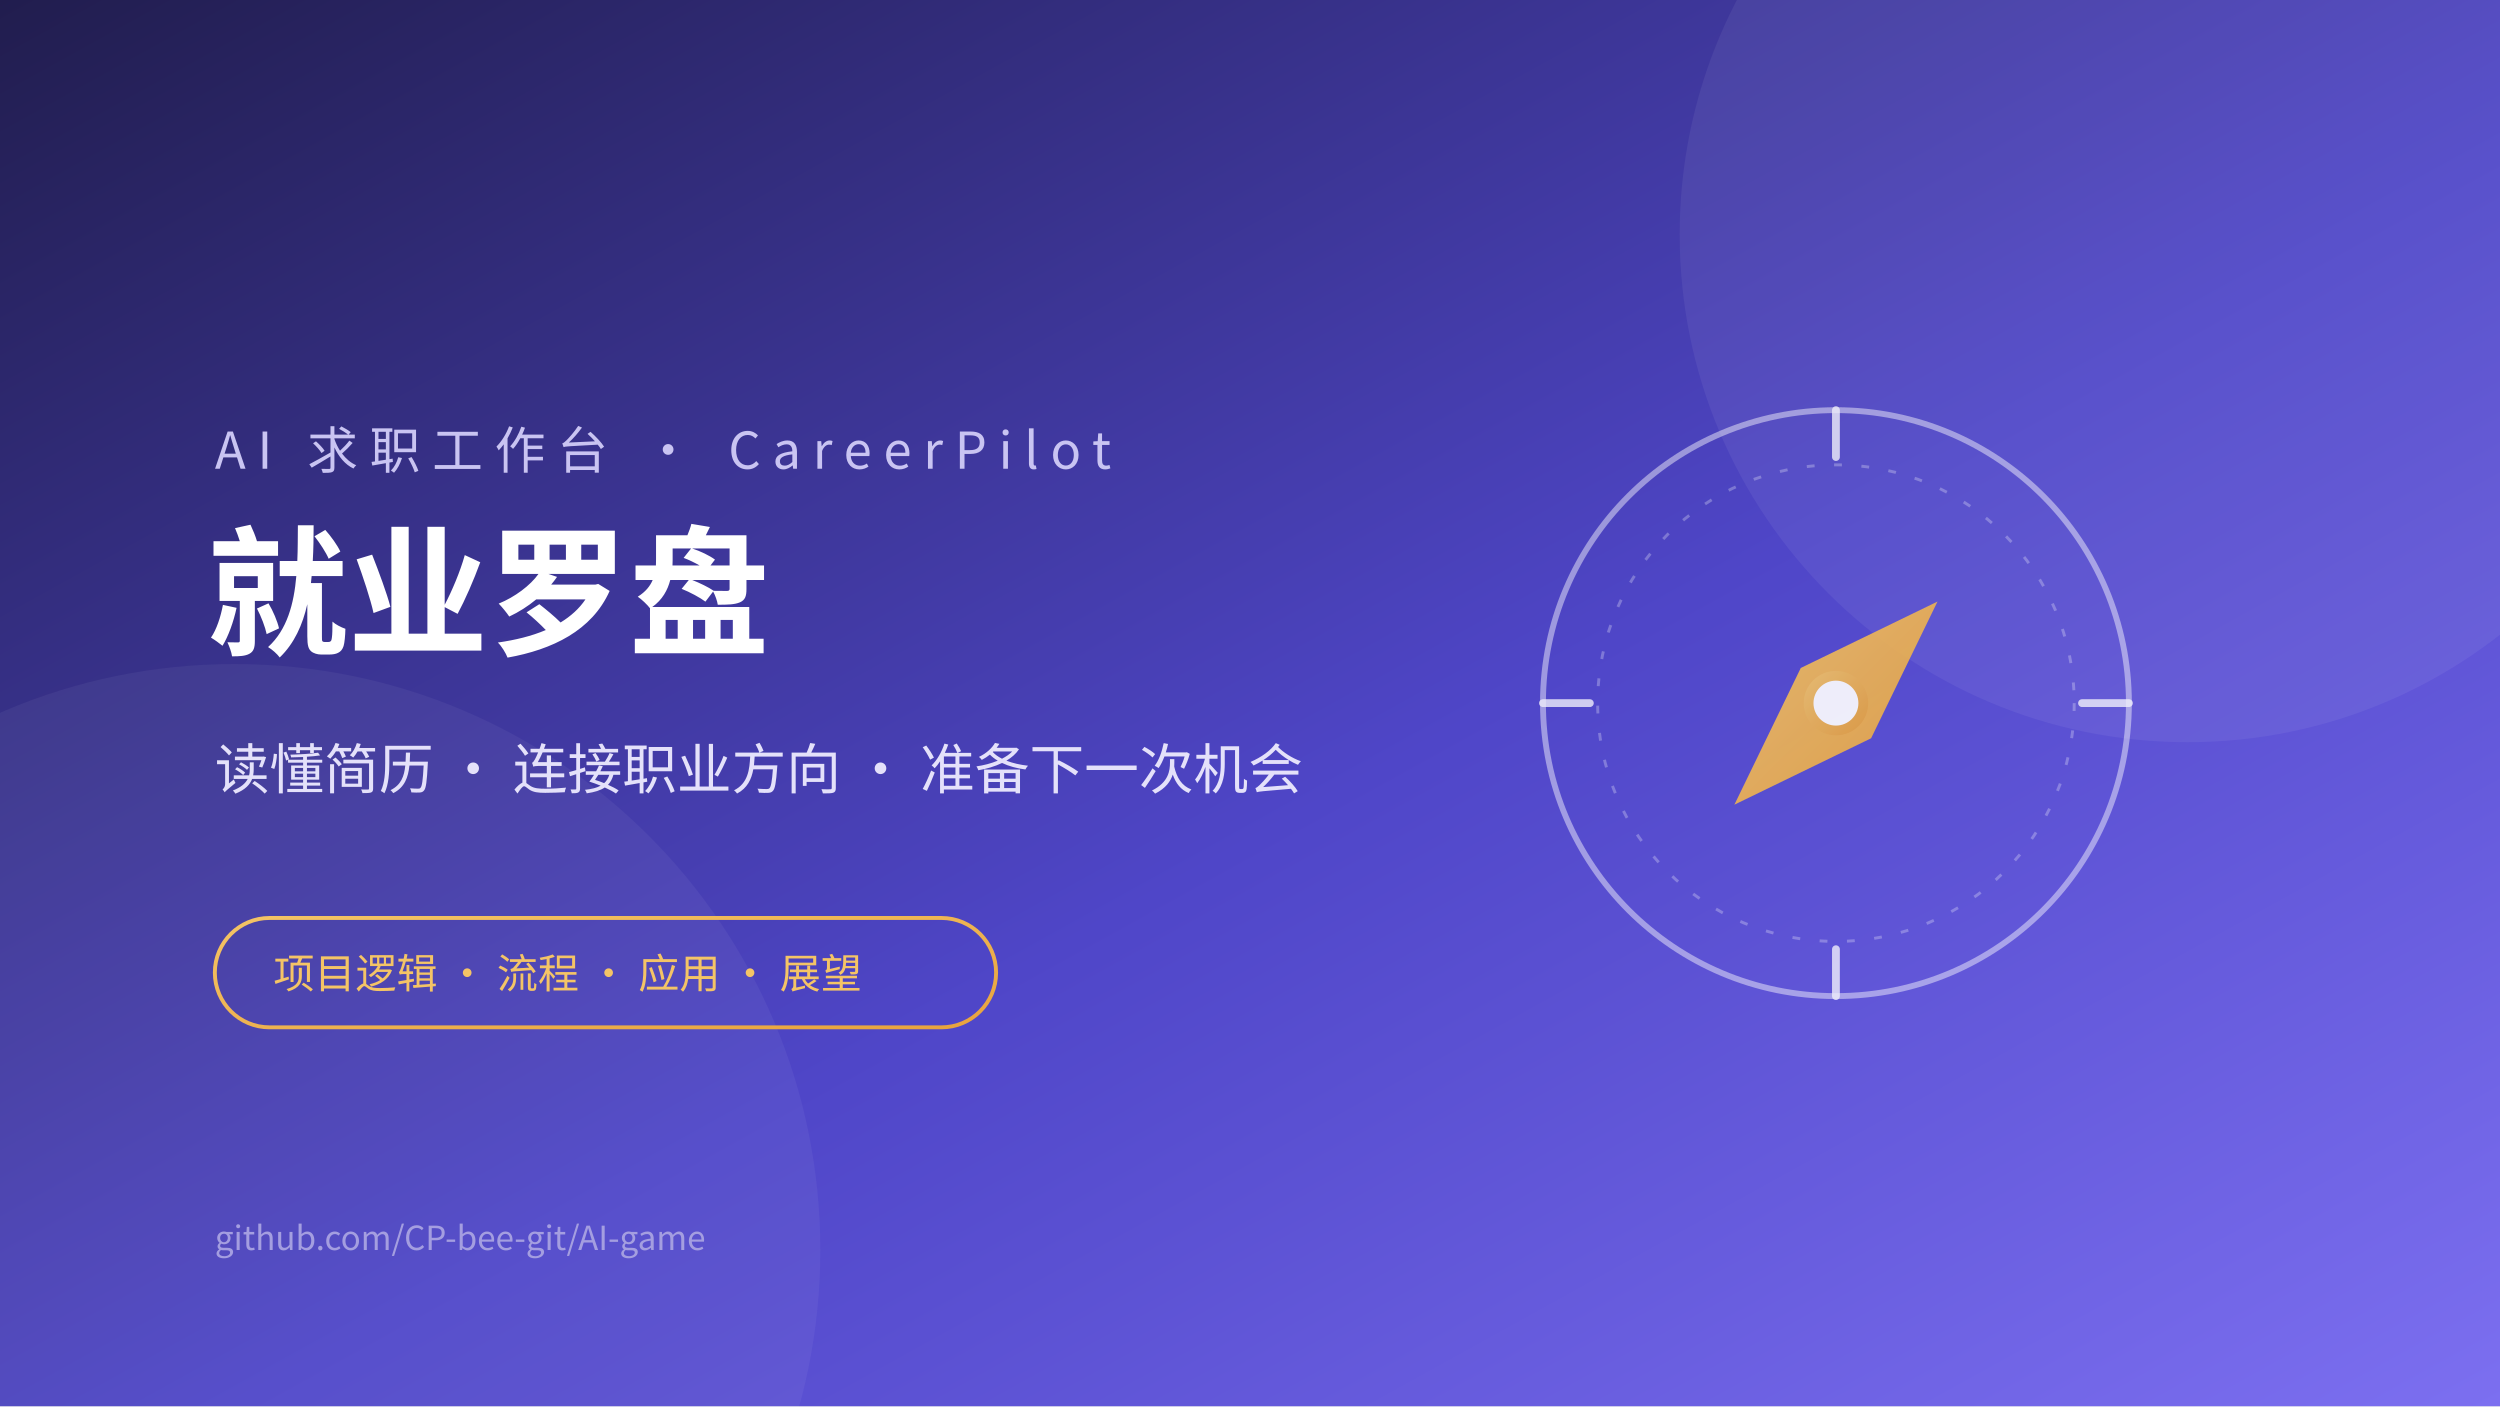
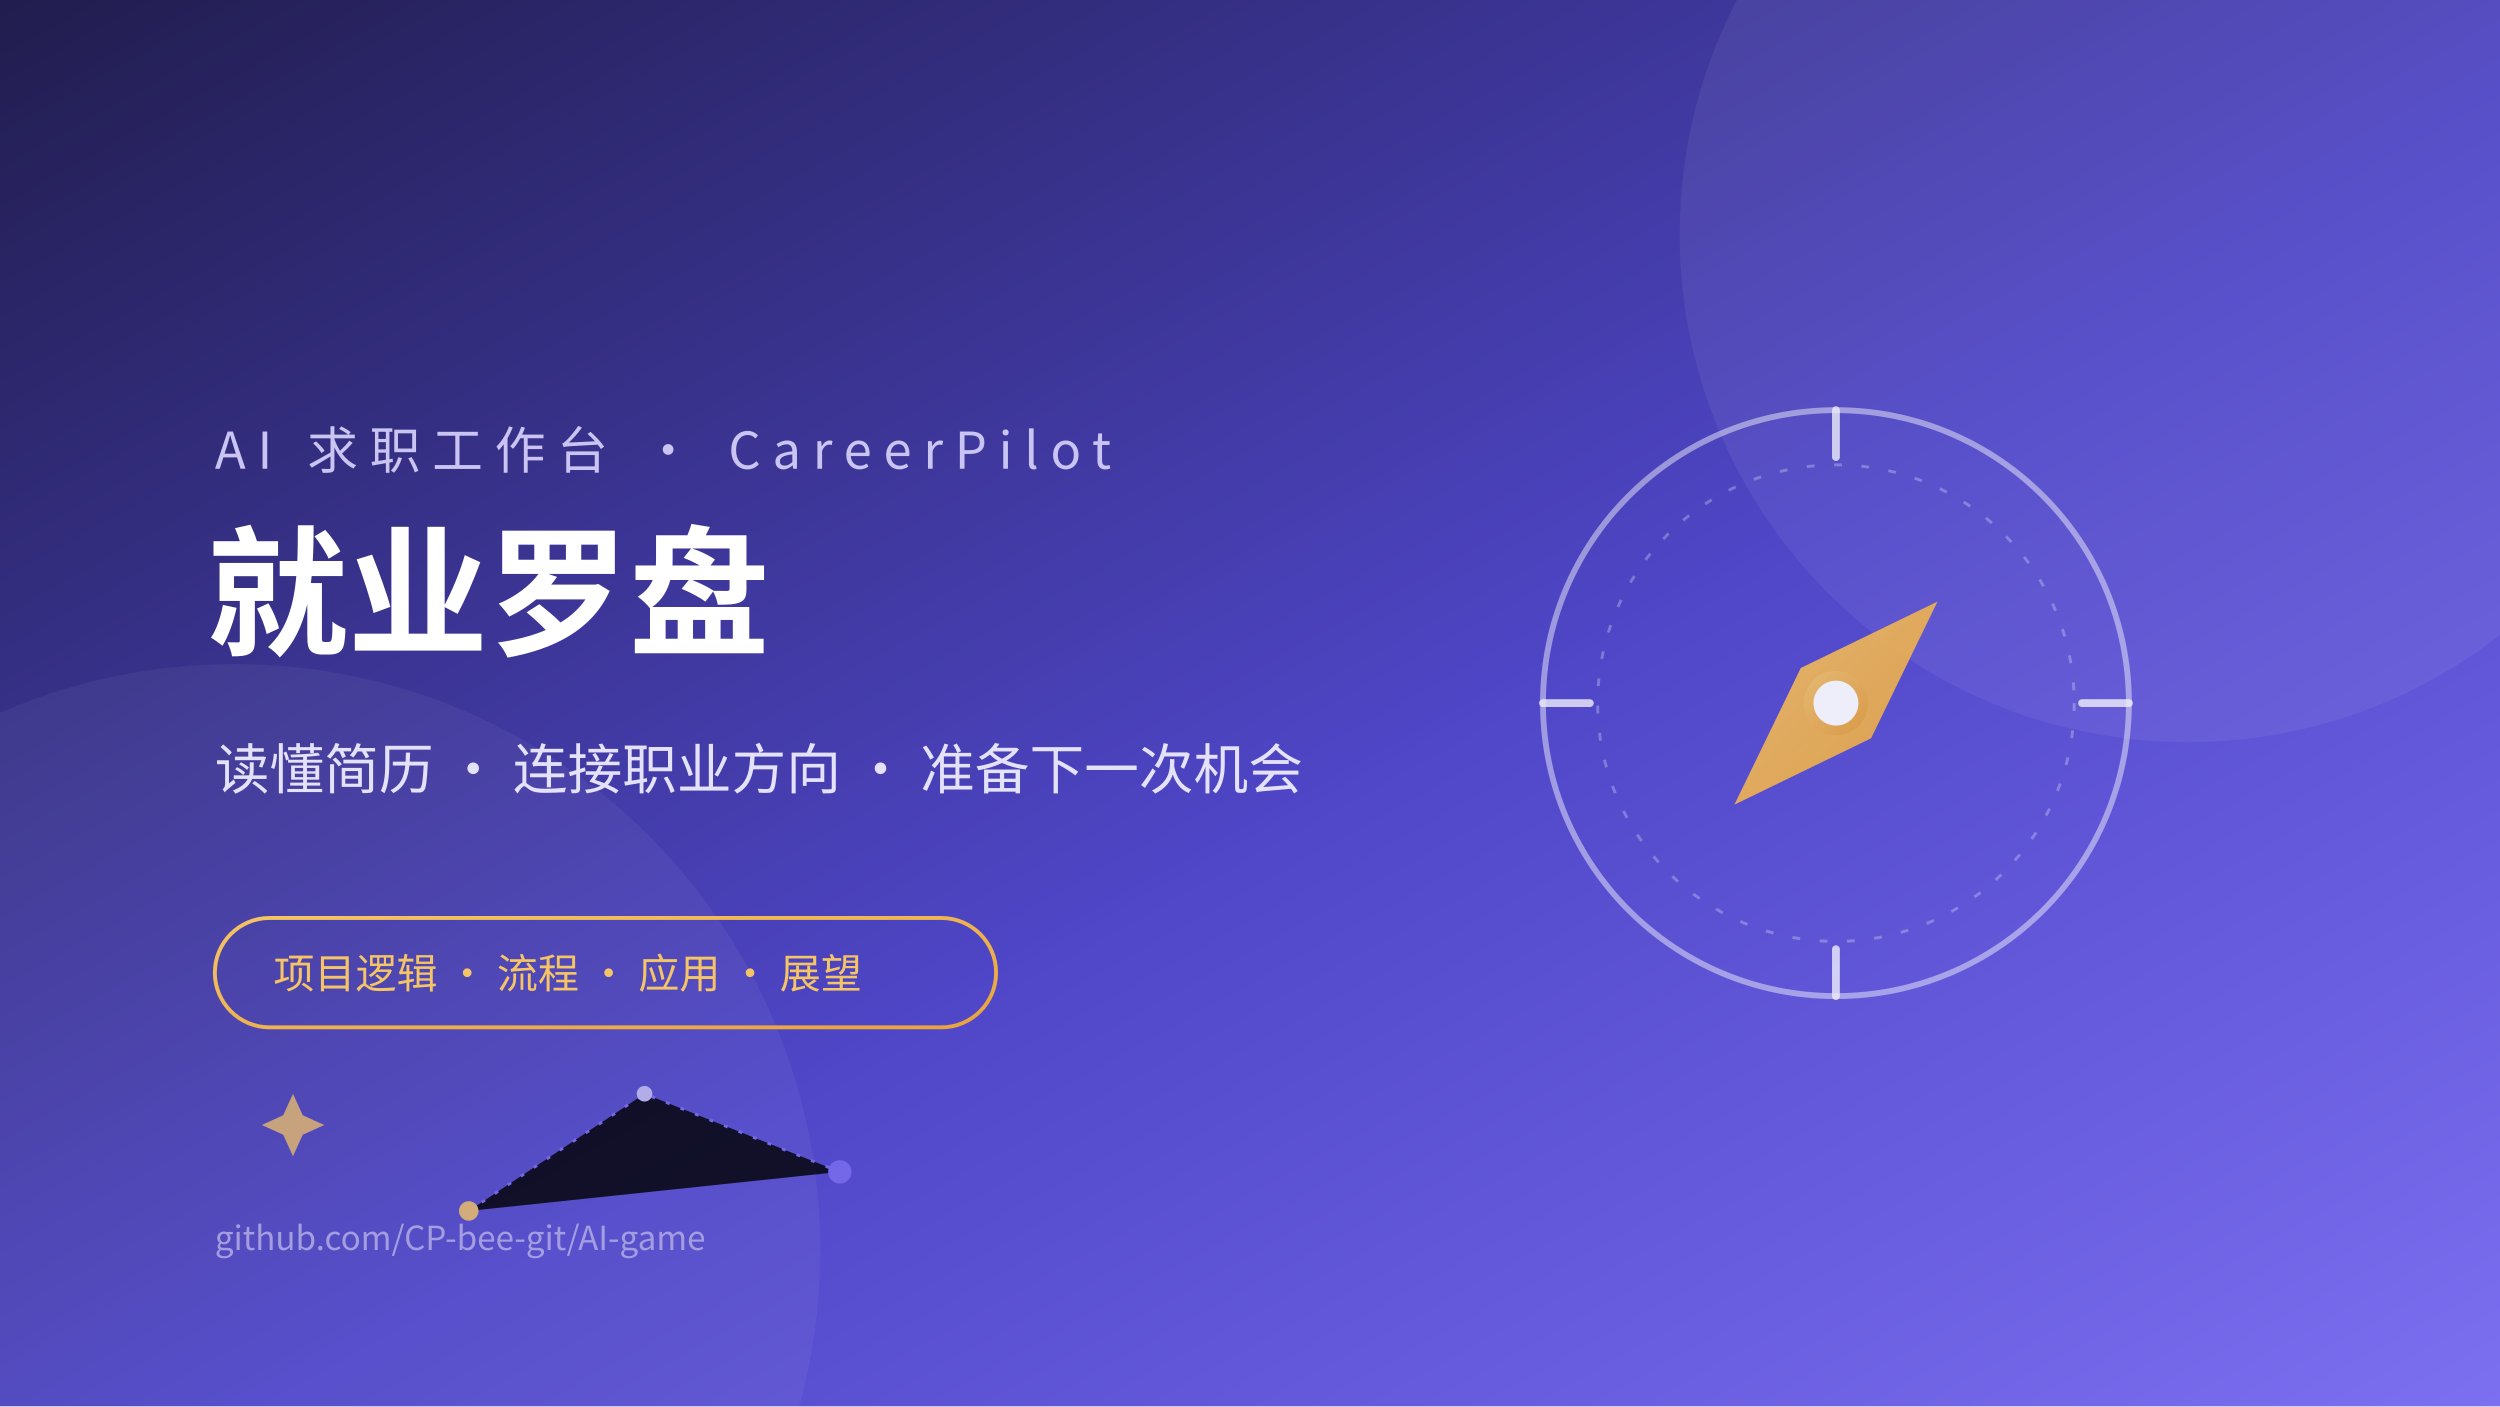
<svg xmlns="http://www.w3.org/2000/svg" viewBox="0 0 1280 720" lang="zh-CN">
  <defs>
    <linearGradient id="bg" x1="0" y1="0" x2="1" y2="1">
      <stop offset="0" stop-color="#211d4e" />
      <stop offset=".55" stop-color="#4f46c8" />
      <stop offset="1" stop-color="#7c6ff0" />
    </linearGradient>
    <linearGradient id="gold" x1="0" y1="0" x2="1" y2="1">
      <stop offset="0" stop-color="#f4c466" />
      <stop offset="1" stop-color="#e8a33d" />
    </linearGradient>
  </defs>
  <rect width="1280" height="720" fill="url(#bg)" />
  <circle cx="1120" cy="120" r="260" fill="#ffffff" opacity=".06" />
  <circle cx="120" cy="640" r="300" fill="#ffffff" opacity=".05" />
  <g transform="translate(940,360)" opacity=".9">
    <circle r="150" fill="none" stroke="#ffffff" stroke-width="3" opacity=".5" />
    <circle r="122" fill="none" stroke="#ffffff" stroke-width="1.5" opacity=".3" stroke-dasharray="4 10" />
    <path d="M0 -150 v24 M0 126 v24 M-150 0 h24 M126 0 h24" stroke="#ffffff" stroke-width="4" stroke-linecap="round" opacity=".8" />
    <path d="M52 -52 L18 18 L-52 52 L-18 -18 Z" fill="url(#gold)" />
    <circle r="14" fill="#ffffff" stroke="url(#gold)" stroke-width="5" />
  </g>
+   <g opacity=".8">
+     <path d="M240 620 L330 560 L430 600" stroke="#7C6FF0" stroke-width="1.5" stroke-dasharray="2 6" />
+     <circle cx="240" cy="620" r="5" fill="#F4C466" />
+     <circle cx="330" cy="560" r="4" fill="#C9C4F2" />
+     <circle cx="430" cy="600" r="6" fill="#7C6FF0" />
+     <path d="M150 560 l5 11 11 5 -11 5 -5 11 -5 -11 -11 -5 11 -5 z" fill="#F4C466" opacity=".9" />
+   </g>
  <text x="110" y="240" font-family="IBM Plex Sans SC, PingFang SC, Noto Sans CJK SC, sans-serif" font-size="26" letter-spacing="6" fill="#c9c4f2">AI 求职工作台 · CareerPilot</text>
  <text x="106" y="330" font-family="IBM Plex Sans SC, PingFang SC, Noto Sans CJK SC, sans-serif" font-size="72" font-weight="600" fill="#ffffff">就业罗盘</text>
  <text x="110" y="404" font-family="IBM Plex Sans SC, PingFang SC, Noto Sans CJK SC, sans-serif" font-size="28" fill="#e4e1fa">读懂简历 · 连接职业方向 · 准备下一次机会</text>
  <rect x="110" y="470" width="400" height="56" rx="28" fill="none" stroke="url(#gold)" stroke-width="2" />
  <text x="140" y="506" font-family="IBM Plex Sans SC, PingFang SC, Noto Sans CJK SC, sans-serif" font-size="21" fill="#f4c466">项目逻辑 · 流程 · 应用 · 展望</text>
  <text x="110" y="640" font-family="IBM Plex Sans SC, PingFang SC, Noto Sans CJK SC, sans-serif" font-size="17" fill="#a49ee0">github.com/CP-bee-git/AI-game</text>
</svg>
